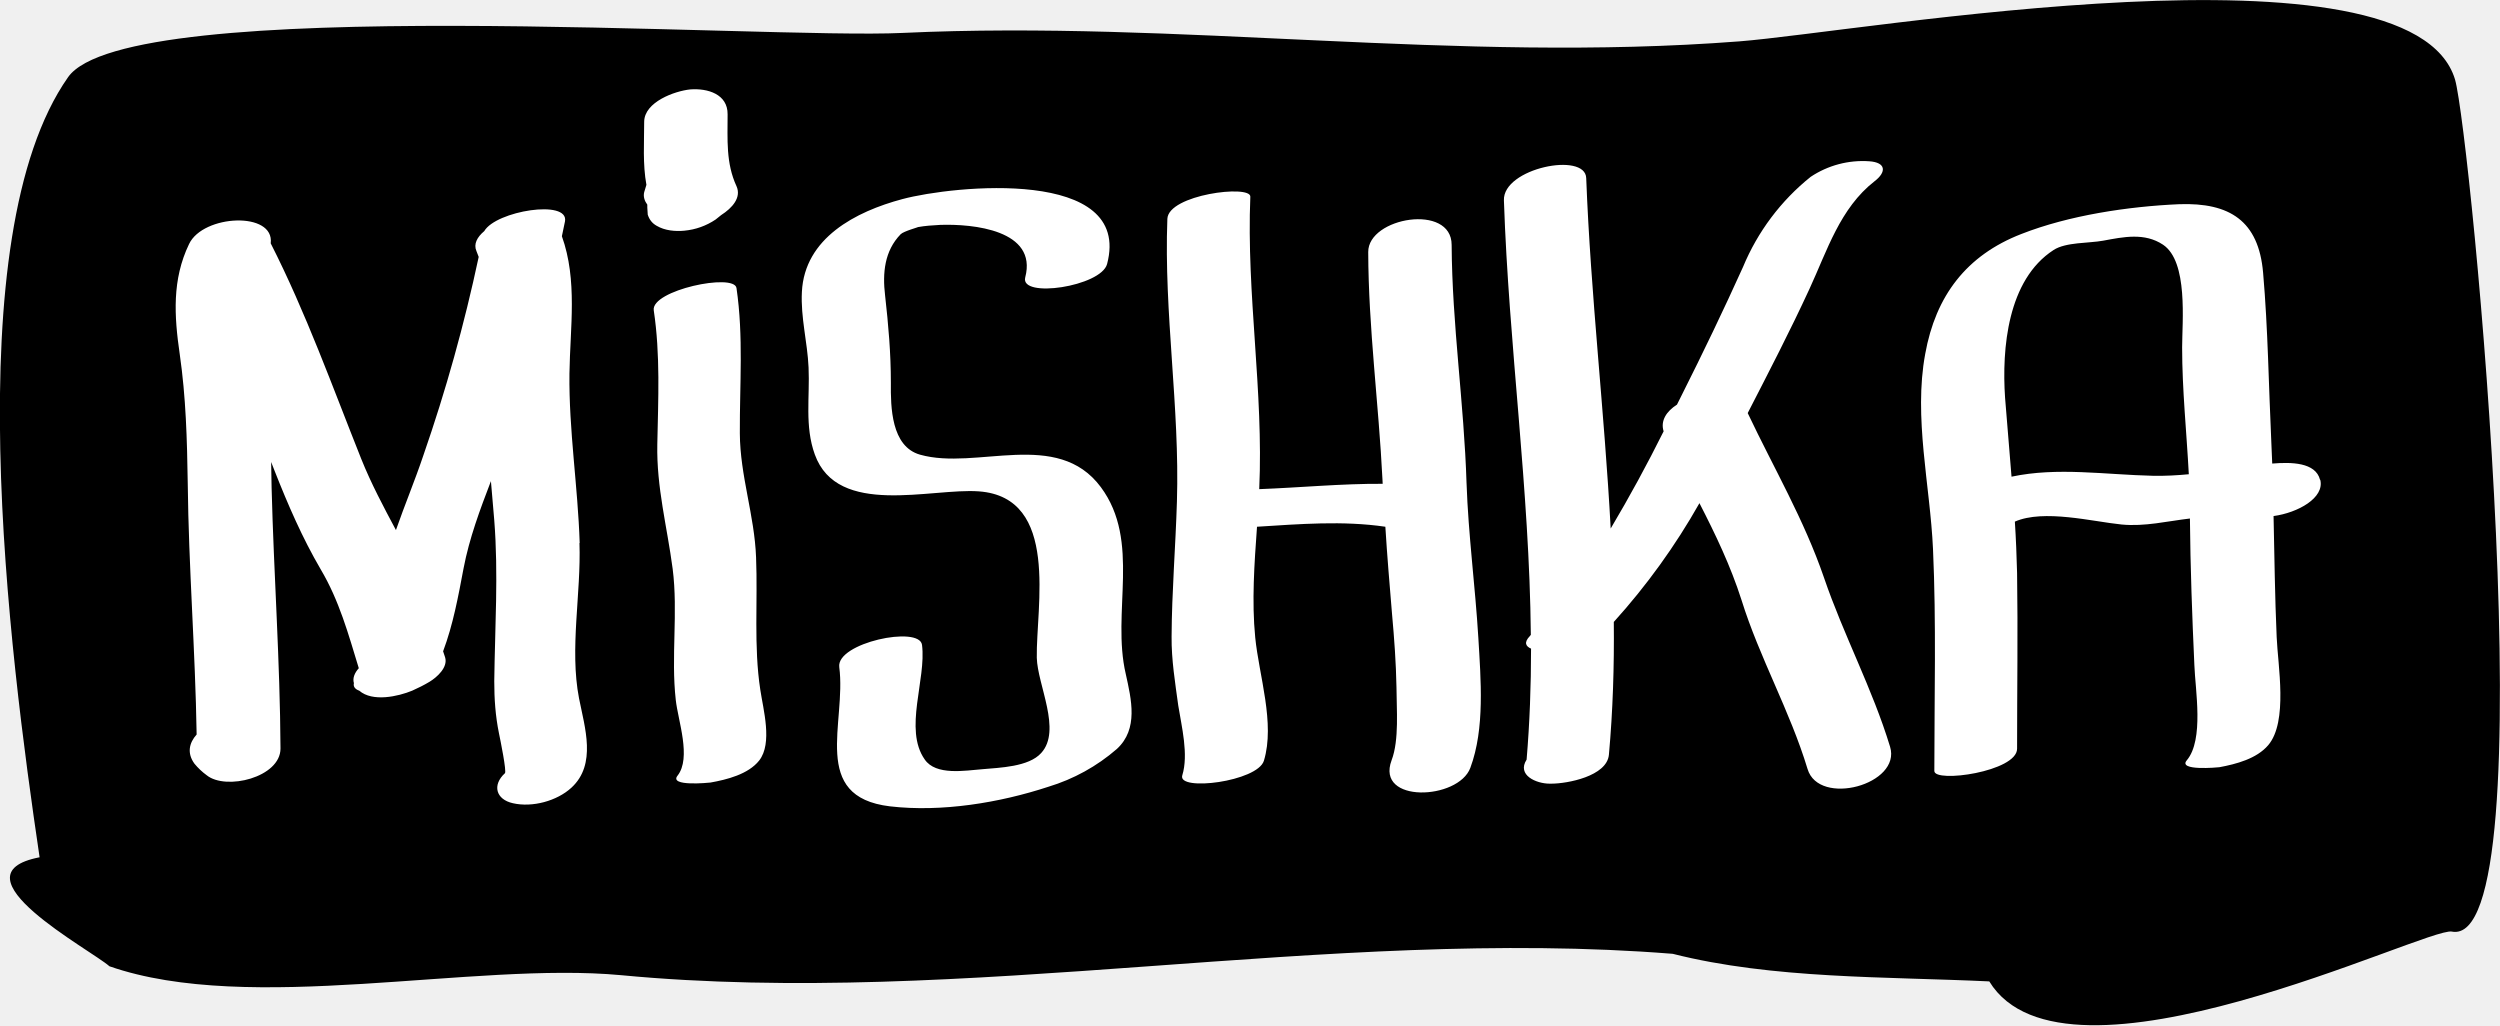
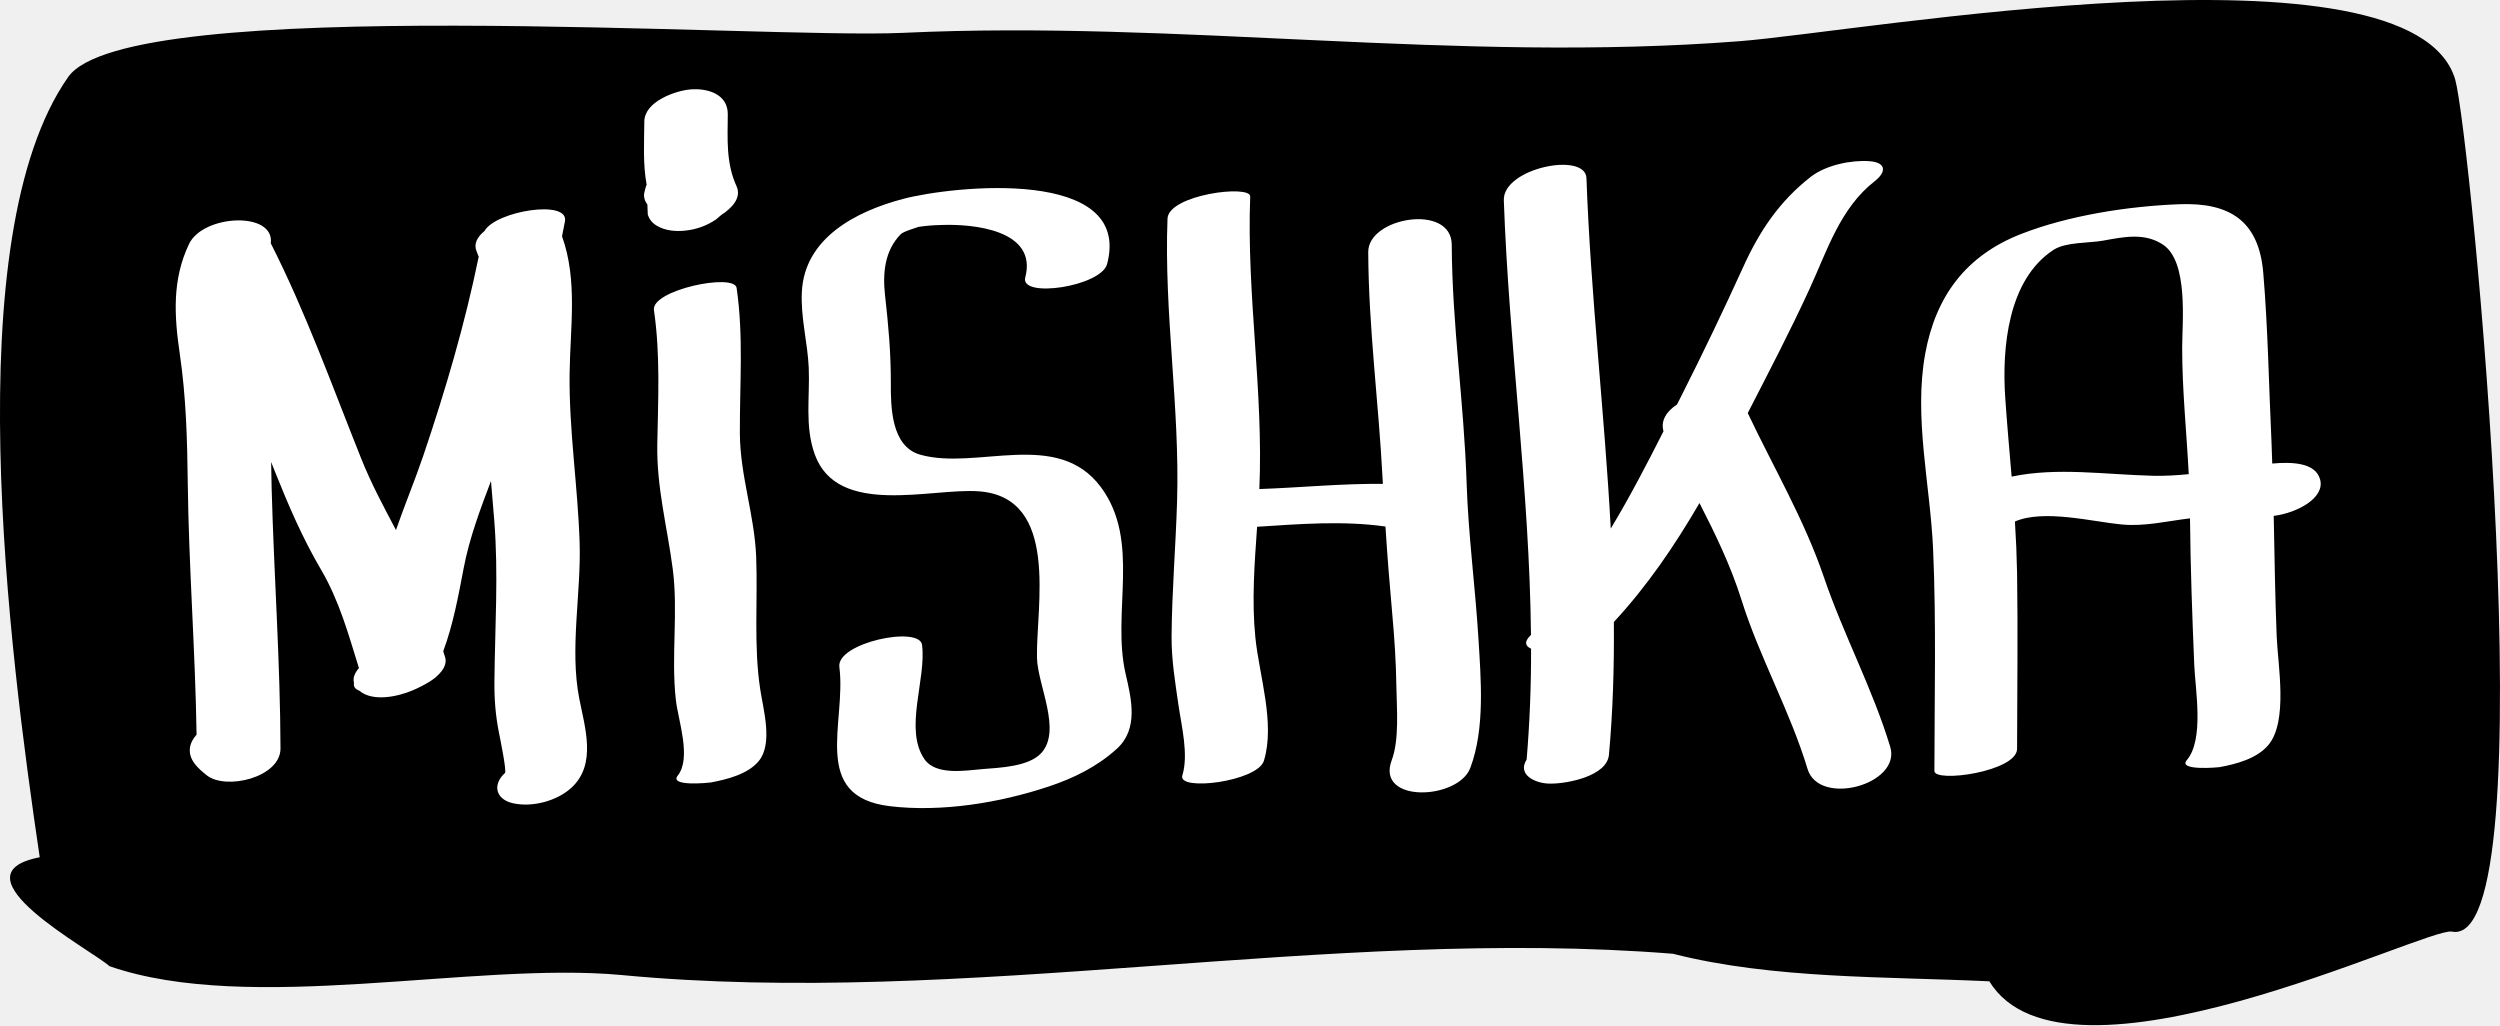
- <svg xmlns="http://www.w3.org/2000/svg" width="112.39" height="46.09" viewBox="19.14 15 112.39 46.09">
-   <path d="M129.36 56.88c4.4.87.85-35.85.15-38.3-1.96-6.58-26.68-2.15-32.18-1.72-12.72.98-25.19-.96-37.61-.38-6.2.3-34.85-1.81-37.52 1.99-5.05 7.2-2.65 25.8-1.28 35.07-4.04.78 2.31 4.16 3.14 4.9 6.31 2.2 16.36-.22 23 .4 15.44 1.47 31.8-2.2 47.28-.96 4.5 1.14 9.6 1.02 14.23 1.24 3.41 5.57 19.66-2.46 20.8-2.24-.1-.02.5.1 0 0z" />
-   <g fill="#FFF">
-     <path d="M45.2 39.41c-.08-2.54-.49-5.07-.46-7.62.03-2.06.37-4.19-.34-6.17l.14-.67c.18-1-3.1-.47-3.63.44-.32.27-.49.58-.35.9l.1.26a74.4 74.4 0 0 1-2.49 8.93c-.38 1.13-.84 2.23-1.23 3.35-.56-1.05-1.11-2.08-1.56-3.2-1.3-3.26-2.48-6.56-4.07-9.69.18-1.45-3.04-1.3-3.67.03-.77 1.6-.67 3.23-.42 4.95.28 1.94.33 3.84.36 5.8.04 3.77.34 7.53.4 11.3-.34.38-.44.84-.1 1.31a3 3 0 0 0 .55.52c.86.7 3.32.1 3.32-1.2-.02-3.91-.3-7.82-.4-11.73l-.02-1.15.16.41c.6 1.52 1.24 3 2.07 4.42.83 1.4 1.24 2.9 1.71 4.44-.18.2-.29.44-.22.67-.04.17.07.28.24.34.6.52 1.75.26 2.38 0 .27-.12.53-.25.78-.4.33-.2.84-.65.7-1.1l-.09-.27c.45-1.2.68-2.46.92-3.73.26-1.36.74-2.64 1.23-3.92l.15 1.76c.19 2.42.03 4.81 0 7.23 0 .8.05 1.55.21 2.34.07.33.35 1.72.27 1.8-.58.53-.41 1.18.36 1.35.87.2 1.98-.1 2.63-.7 1.14-1.05.6-2.7.34-4.02-.43-2.23.1-4.71.02-6.98zM53.13 40.06c-.07-1.9-.72-3.67-.73-5.58-.01-2.19.17-4.35-.15-6.53-.1-.69-3.85.1-3.72 1 .3 2 .2 4 .16 6.02-.04 1.94.44 3.7.69 5.6.25 1.96-.08 3.95.14 5.9.1.92.71 2.6.08 3.4-.4.5 1.4.32 1.48.31.73-.13 1.7-.37 2.19-.99.61-.78.18-2.3.05-3.18-.3-1.96-.11-3.98-.19-5.95zM68.63 36.9c-1.96-2.64-5.59-.74-8.13-1.46-1.3-.37-1.32-2.15-1.31-3.22 0-1.35-.11-2.6-.26-3.94-.12-1-.03-2 .7-2.75.14-.14.82-.32.77-.32.34-.06.64-.08 1.01-.1 1.47-.05 4.38.23 3.82 2.36-.25.96 3.41.41 3.68-.6 1.15-4.36-6.92-3.53-9.2-2.92-2.1.56-4.4 1.75-4.52 4.17-.06 1.16.25 2.26.3 3.4.06 1.33-.18 2.64.28 3.91 1.02 2.84 5.24 1.5 7.38 1.66 3.65.27 2.56 5.2 2.6 7.48.03 1.22 1.13 3.26.2 4.28-.56.63-1.88.66-2.64.73-.78.06-2.1.3-2.6-.44-.95-1.35.08-3.6-.12-5.15-.12-.88-3.86-.09-3.72 1 .33 2.5-1.33 5.83 2.28 6.26 2.32.27 4.93-.16 7.12-.88a8.4 8.4 0 0 0 3.08-1.7c.98-.9.65-2.23.4-3.37-.65-2.77.69-5.96-1.12-8.4zM85.07 36.73c-.11-3.59-.65-7.13-.67-10.72 0-1.88-3.76-1.24-3.75.32.01 3.43.47 6.8.64 10.22l.01.2c-1.85-.01-3.7.17-5.55.24.2-4.4-.58-8.76-.4-13.15.01-.55-3.69-.09-3.73 1-.16 4.24.56 8.46.43 12.7-.06 2.03-.23 4.05-.24 6.08-.01 1.04.16 2.07.3 3.1.15.94.47 2.2.18 3.14-.22.73 3.38.28 3.67-.66.51-1.68-.22-3.83-.39-5.54-.16-1.63-.04-3.31.08-4.98 1.93-.12 3.85-.28 5.77 0 .08 1.3.19 2.6.3 3.92.1 1.1.18 2.2.2 3.3 0 .96.13 2.36-.22 3.28-.73 1.95 3 1.79 3.54.34.66-1.77.47-3.98.36-5.85-.14-2.32-.45-4.62-.53-6.95zM101.14 40.97c-.9-2.62-2.25-4.91-3.43-7.4.95-1.85 1.91-3.7 2.78-5.59.79-1.71 1.37-3.62 2.92-4.83.55-.42.52-.85-.24-.9a4.22 4.22 0 0 0-2.63.7A10.2 10.2 0 0 0 97.5 27c-.88 1.95-1.8 3.86-2.76 5.77l-.21.42c-.47.3-.75.72-.6 1.2a67.15 67.15 0 0 1-2.38 4.37c-.28-5.25-.9-10.5-1.1-15.75-.03-1.2-3.76-.45-3.7 1 .22 6.52 1.15 13.02 1.21 19.53l-.04.05c-.29.3-.18.47.05.57 0 1.66-.06 3.33-.2 4.99-.45.7.44 1.08 1.03 1.08h.09c.7 0 2.49-.33 2.58-1.3.18-1.99.24-3.98.22-5.97a29.84 29.84 0 0 0 3.85-5.34c.72 1.4 1.4 2.82 1.89 4.35.81 2.6 2.18 4.99 2.97 7.6.51 1.71 4.23.7 3.71-1-.79-2.6-2.09-5.02-2.97-7.6zM123.44 36.57c-.2-.79-1.3-.8-2.15-.73l-.04-.95c-.12-2.53-.15-5.1-.37-7.63-.2-2.33-1.5-3.16-3.77-3.08-2.29.1-4.96.5-7.1 1.34-2.47.96-3.85 2.78-4.32 5.39-.53 2.86.22 5.9.35 8.77.15 3.33.06 6.66.06 9.98 0 .55 3.72.03 3.72-1 0-2.63.04-5.26 0-7.9-.02-.77-.05-1.54-.1-2.31 1.3-.57 3.5 0 4.8.13 1.04.1 2.05-.15 3.07-.27.02 2.19.1 4.4.2 6.59.04 1.12.44 3.35-.34 4.28-.42.49 1.4.32 1.47.31.75-.14 1.67-.38 2.19-.99.9-1.06.43-3.6.38-4.86-.08-1.81-.1-3.63-.14-5.44 1.1-.15 2.3-.82 2.1-1.63zm-13.87-.14l-.29-3.55c-.15-2.21.11-5.3 2.18-6.64.55-.36 1.59-.3 2.23-.42.92-.17 1.86-.37 2.69.18 1.14.76.86 3.47.86 4.62 0 1.9.2 3.8.3 5.7-.53.05-1.06.08-1.6.07-2.17-.05-4.31-.4-6.37.04zM49.91 25.37a3 3 0 0 0 1.4-.5l.25-.2c.5-.32.92-.79.69-1.3-.48-1.04-.4-2.1-.4-3.23.01-.91-.9-1.18-1.68-1.12-.69.07-2.06.56-2.07 1.45 0 .94-.07 1.91.1 2.84l-.1.33c-.05.2.02.4.14.56v.13l.02.32c.07.22.2.39.4.5.37.22.84.26 1.26.22z" />
-   </g>
+ <svg xmlns="http://www.w3.org/2000/svg" width="112.389" height="46.087" viewBox="19.137 15.003 112.389 46.087">
+   <path d="M129.364 56.884c4.394.868.843-35.858.147-38.311-1.96-6.569-26.677-2.144-32.18-1.717-12.723.987-25.189-.96-37.611-.376-6.205.292-34.854-1.813-37.519 1.986-5.048 7.208-2.652 25.797-1.278 35.076-4.043.779 2.309 4.154 3.138 4.897 6.314 2.192 16.358-.219 23.007.396 15.434 1.472 31.797-2.194 47.276-.955 4.496 1.144 9.604 1.019 14.224 1.239 3.414 5.572 19.664-2.461 20.796-2.235-.1-.02.507.1 0 0z" />
+   <path d="M45.195 39.413c-.079-2.546-.484-5.074-.451-7.624.026-2.063.37-4.185-.341-6.164.043-.225.091-.449.132-.675.184-.992-3.103-.467-3.62.44-.325.266-.492.584-.354.908.035.082.065.165.096.247-.623 3.041-1.49 5.985-2.487 8.932-.382 1.128-.843 2.229-1.232 3.354-.553-1.049-1.111-2.083-1.56-3.206-1.303-3.257-2.479-6.55-4.068-9.685.181-1.452-3.039-1.299-3.674.03-.767 1.607-.668 3.229-.416 4.948.285 1.938.334 3.842.358 5.8.045 3.771.339 7.537.396 11.311-.335.372-.438.835-.087 1.305.153.203.344.362.542.521.858.687 3.323.101 3.318-1.207-.013-3.911-.295-7.815-.399-11.727-.01-.383-.017-.766-.022-1.149l.163.411c.607 1.522 1.243 3.001 2.073 4.416.824 1.401 1.237 2.908 1.711 4.438-.179.206-.288.439-.221.674-.038.169.067.275.238.342.606.519 1.747.261 2.381-.008a5.73 5.73 0 0 0 .784-.401c.327-.202.838-.645.691-1.1l-.083-.265c.447-1.204.674-2.456.917-3.728.259-1.356.742-2.64 1.229-3.924.049.587.1 1.176.147 1.762.194 2.422.031 4.812.008 7.236-.009.803.05 1.55.208 2.337.064.324.348 1.714.266 1.79-.581.535-.412 1.192.366 1.363.868.19 1.975-.101 2.628-.705 1.137-1.05.6-2.699.342-4.024-.429-2.221.091-4.709.021-6.973zm7.937.643c-.069-1.888-.725-3.666-.734-5.573-.01-2.188.172-4.358-.146-6.535-.101-.688-3.849.095-3.717.996.293 2.002.187 4.014.151 6.029-.035 1.941.444 3.699.694 5.603.254 1.95-.081 3.945.141 5.897.103.913.712 2.603.084 3.398-.398.505 1.394.322 1.474.31.729-.136 1.702-.372 2.186-.987.62-.784.186-2.3.051-3.185-.302-1.955-.11-3.983-.184-5.953zm15.497-3.153c-1.957-2.641-5.589-.739-8.125-1.46-1.308-.372-1.323-2.155-1.319-3.224.003-1.353-.108-2.592-.26-3.935-.112-.998-.022-2.013.708-2.755.135-.137.815-.318.768-.322a7.685 7.685 0 0 1 1.013-.088c1.469-.063 4.376.22 3.814 2.356-.253.958 3.413.409 3.68-.604 1.15-4.364-6.914-3.526-9.192-2.921-2.098.557-4.412 1.751-4.531 4.174-.059 1.156.257 2.258.309 3.404.057 1.319-.188 2.635.273 3.907 1.027 2.831 5.238 1.495 7.38 1.656 3.65.271 2.561 5.19 2.608 7.48.025 1.224 1.121 3.255.2 4.278-.565.627-1.881.664-2.649.729-.772.064-2.089.296-2.604-.438-.942-1.345.087-3.605-.114-5.146-.115-.879-3.859-.091-3.717.995.325 2.492-1.328 5.83 2.279 6.258 2.318.275 4.926-.152 7.118-.881 1.135-.376 2.188-.894 3.077-1.701.982-.892.659-2.228.396-3.365-.641-2.769.695-5.956-1.112-8.397zm16.441-.178c-.114-3.584-.653-7.129-.669-10.719-.007-1.871-3.762-1.239-3.754.325.014 3.424.472 6.801.646 10.215l.012.209c-1.85-.017-3.699.169-5.553.233.191-4.396-.58-8.756-.411-13.149.021-.553-3.677-.085-3.718.995-.162 4.248.558 8.461.43 12.709-.061 2.026-.232 4.046-.247 6.074-.007 1.039.164 2.074.312 3.098.138.947.458 2.212.172 3.149-.224.731 3.379.275 3.666-.659.516-1.687-.211-3.834-.383-5.541-.167-1.636-.039-3.319.078-4.98 1.925-.123 3.852-.281 5.77-.011.084 1.308.186 2.613.305 3.924.101 1.099.171 2.194.187 3.298.016.966.135 2.367-.21 3.282-.733 1.953 2.99 1.792 3.533.347.667-1.775.477-3.984.363-5.85-.144-2.32-.454-4.627-.529-6.949zm16.069 4.246c-.892-2.617-2.252-4.913-3.431-7.399.95-1.85 1.915-3.7 2.782-5.588.788-1.715 1.373-3.624 2.922-4.833.545-.424.522-.85-.243-.902-.83-.058-1.958.182-2.629.704-1.408 1.099-2.301 2.433-3.035 4.05a156.23 156.23 0 0 1-2.765 5.765c-.069.14-.141.28-.213.421-.465.3-.744.723-.606 1.201-.75 1.484-1.518 2.959-2.371 4.375-.283-5.25-.905-10.496-1.093-15.752-.041-1.205-3.768-.455-3.715.996.23 6.517 1.155 13.021 1.221 19.536l-.047.048c-.285.293-.179.469.051.571a57.736 57.736 0 0 1-.199 4.985c-.448.709.439 1.081 1.029 1.081h.092c.701 0 2.49-.331 2.579-1.294.182-1.992.237-3.981.221-5.971 1.508-1.627 2.741-3.444 3.849-5.348.72 1.405 1.405 2.821 1.887 4.35.816 2.602 2.182 4.991 2.971 7.604.518 1.713 4.229.701 3.717-.996-.792-2.611-2.093-5.024-2.974-7.604zm22.304-4.398c-.199-.791-1.302-.807-2.156-.731-.012-.318-.02-.637-.033-.956-.12-2.525-.158-5.104-.371-7.622-.198-2.331-1.505-3.167-3.77-3.08-2.293.087-4.962.5-7.101 1.332-2.475.962-3.852 2.784-4.326 5.391-.522 2.86.227 5.901.354 8.775.146 3.324.062 6.655.059 9.98 0 .545 3.717.03 3.717-.996.004-2.633.041-5.268 0-7.9a50.827 50.827 0 0 0-.097-2.318c1.3-.563 3.499.011 4.792.133 1.052.1 2.059-.155 3.079-.275.02 2.193.101 4.4.191 6.591.047 1.122.453 3.351-.335 4.279-.414.491 1.405.326 1.475.314.753-.139 1.671-.381 2.186-.988.901-1.062.433-3.597.381-4.863-.074-1.814-.097-3.63-.135-5.443 1.095-.145 2.294-.816 2.09-1.623zm-13.872-.143c-.099-1.183-.207-2.364-.288-3.552-.15-2.212.111-5.298 2.172-6.642.553-.36 1.59-.298 2.235-.416.922-.166 1.856-.369 2.685.181 1.148.762.865 3.47.863 4.62-.002 1.904.198 3.797.295 5.698-.524.052-1.056.084-1.597.073-2.169-.053-4.311-.394-6.365.038zM49.915 25.373a2.99 2.99 0 0 0 1.401-.497l.244-.206c.493-.318.92-.785.69-1.291-.479-1.049-.403-2.117-.395-3.241.006-.908-.914-1.182-1.689-1.114-.686.061-2.058.551-2.063 1.443-.007.942-.068 1.913.104 2.84-.046.106-.071.226-.099.336-.053.201.015.399.135.56l.002.127.014.318c.07.221.205.388.407.503.367.222.832.263 1.249.222z" fill="#FFF" />
</svg>
